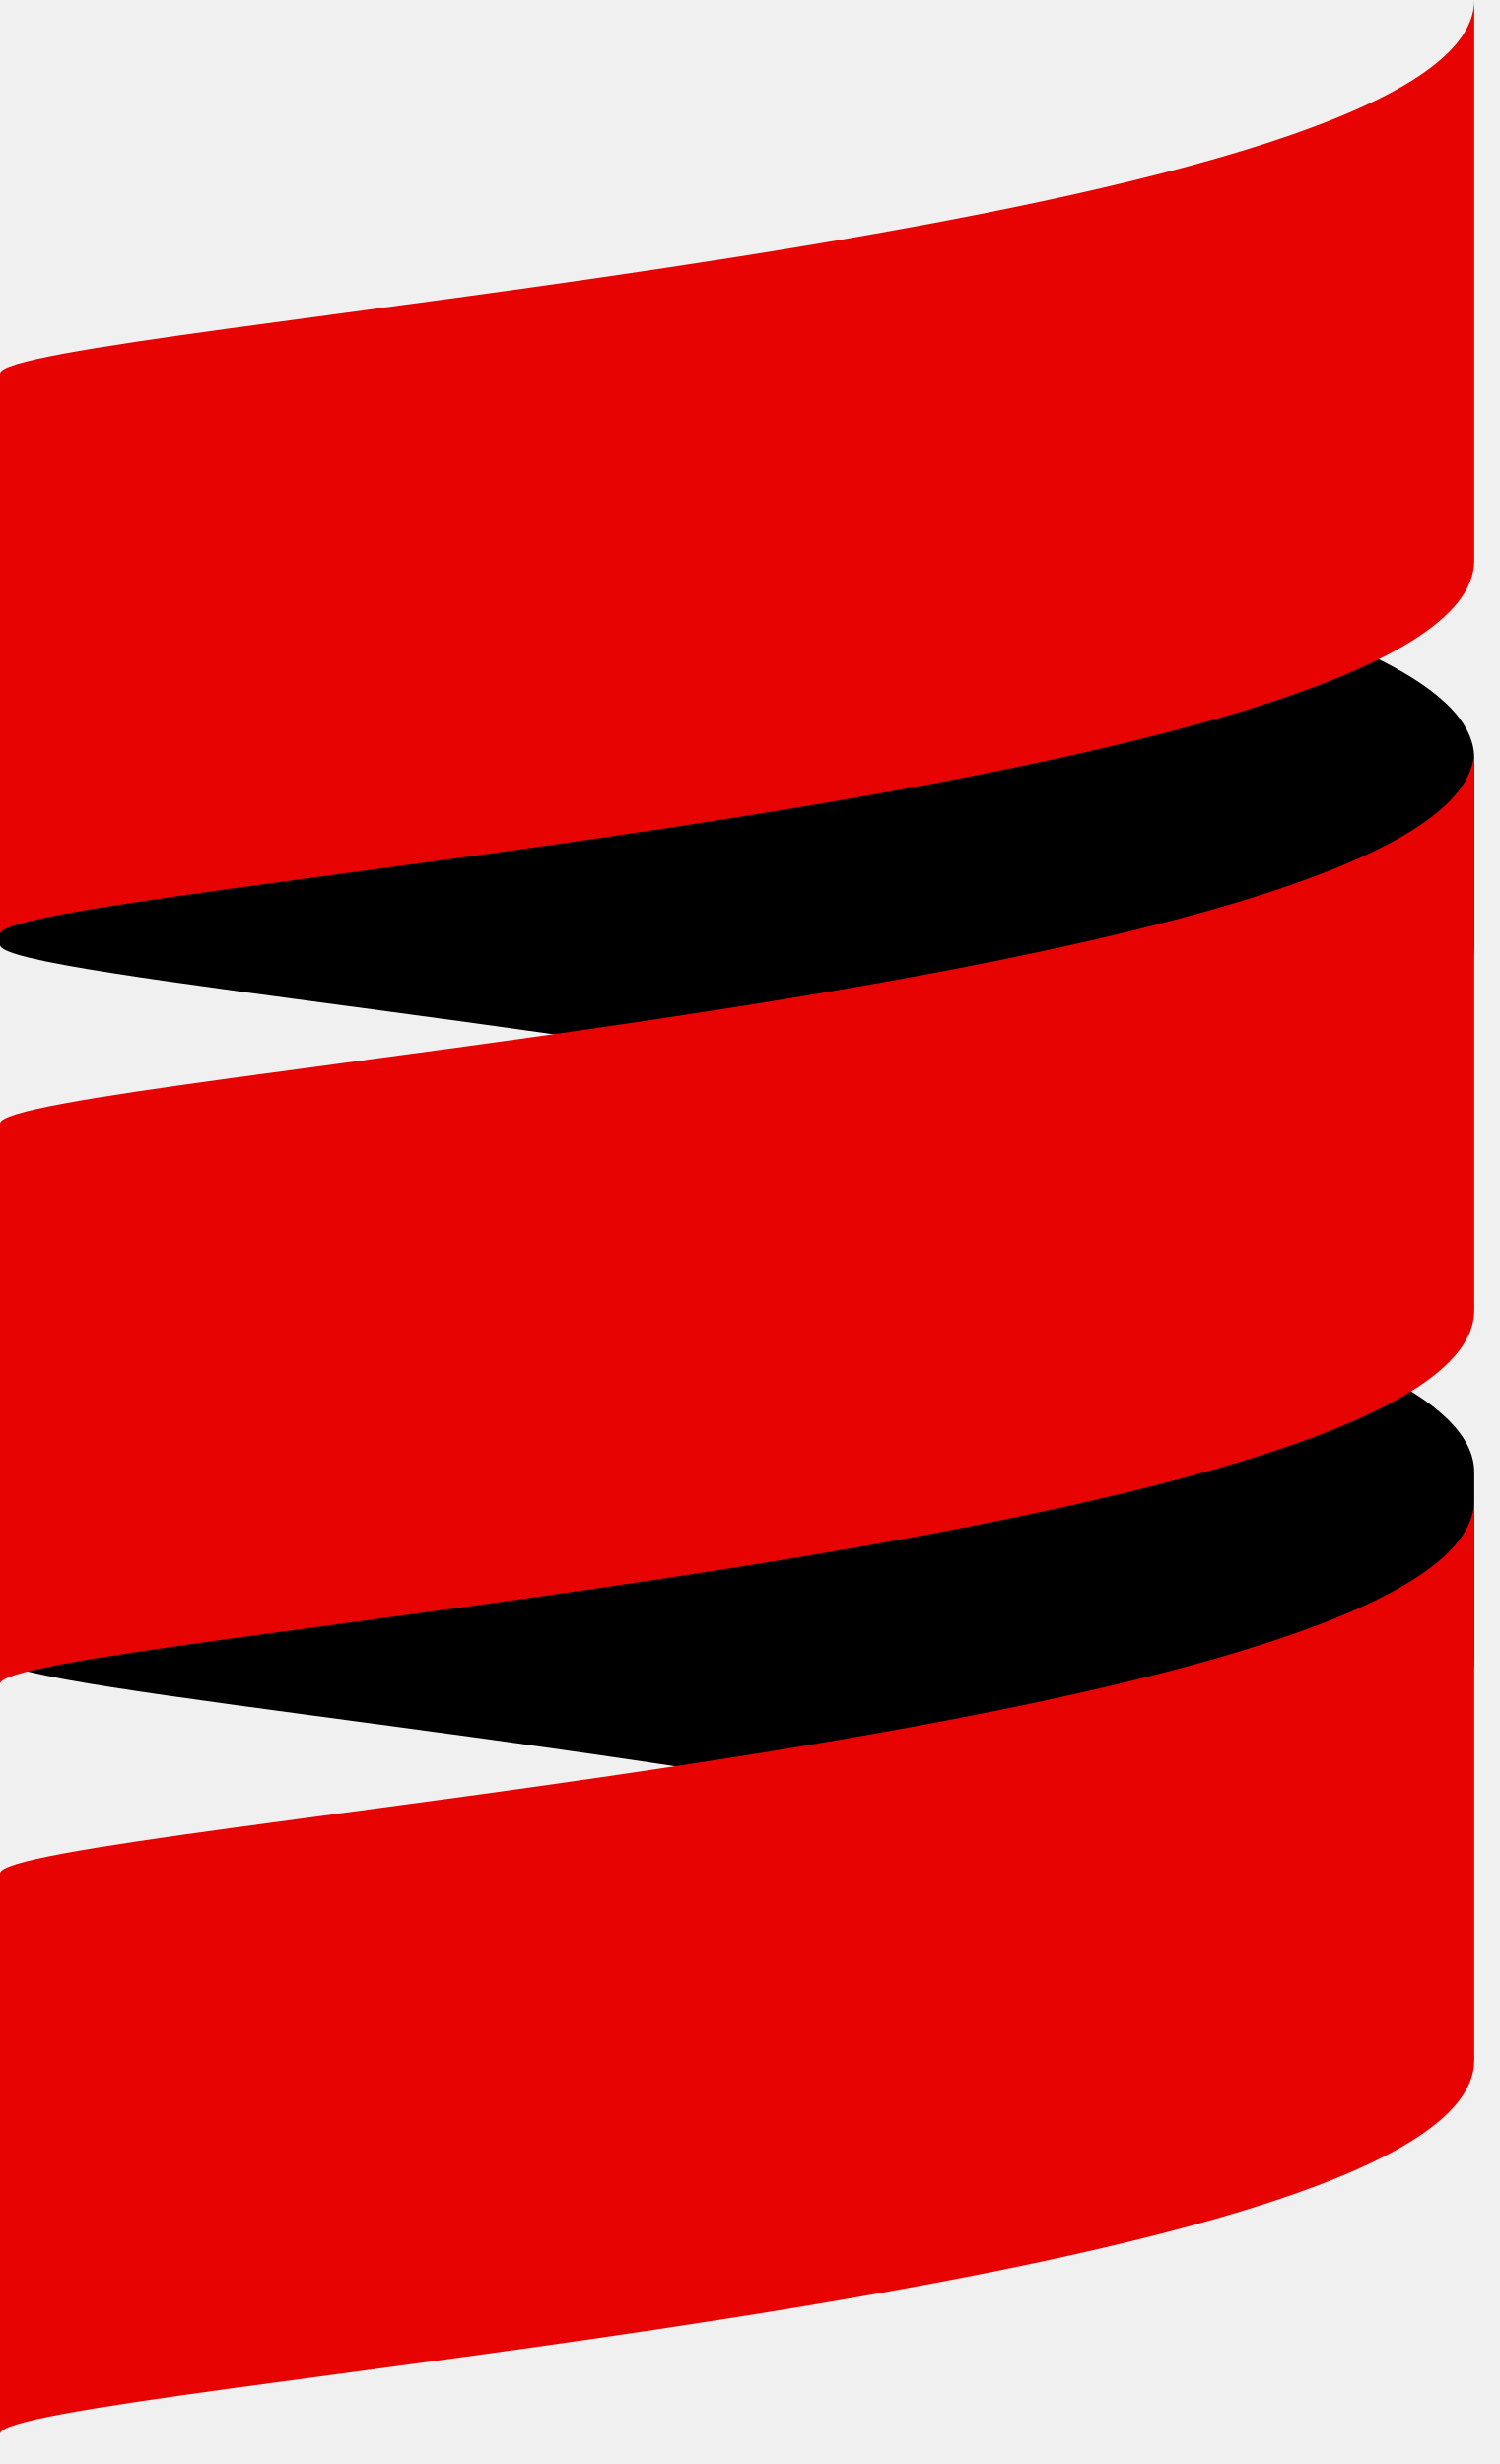
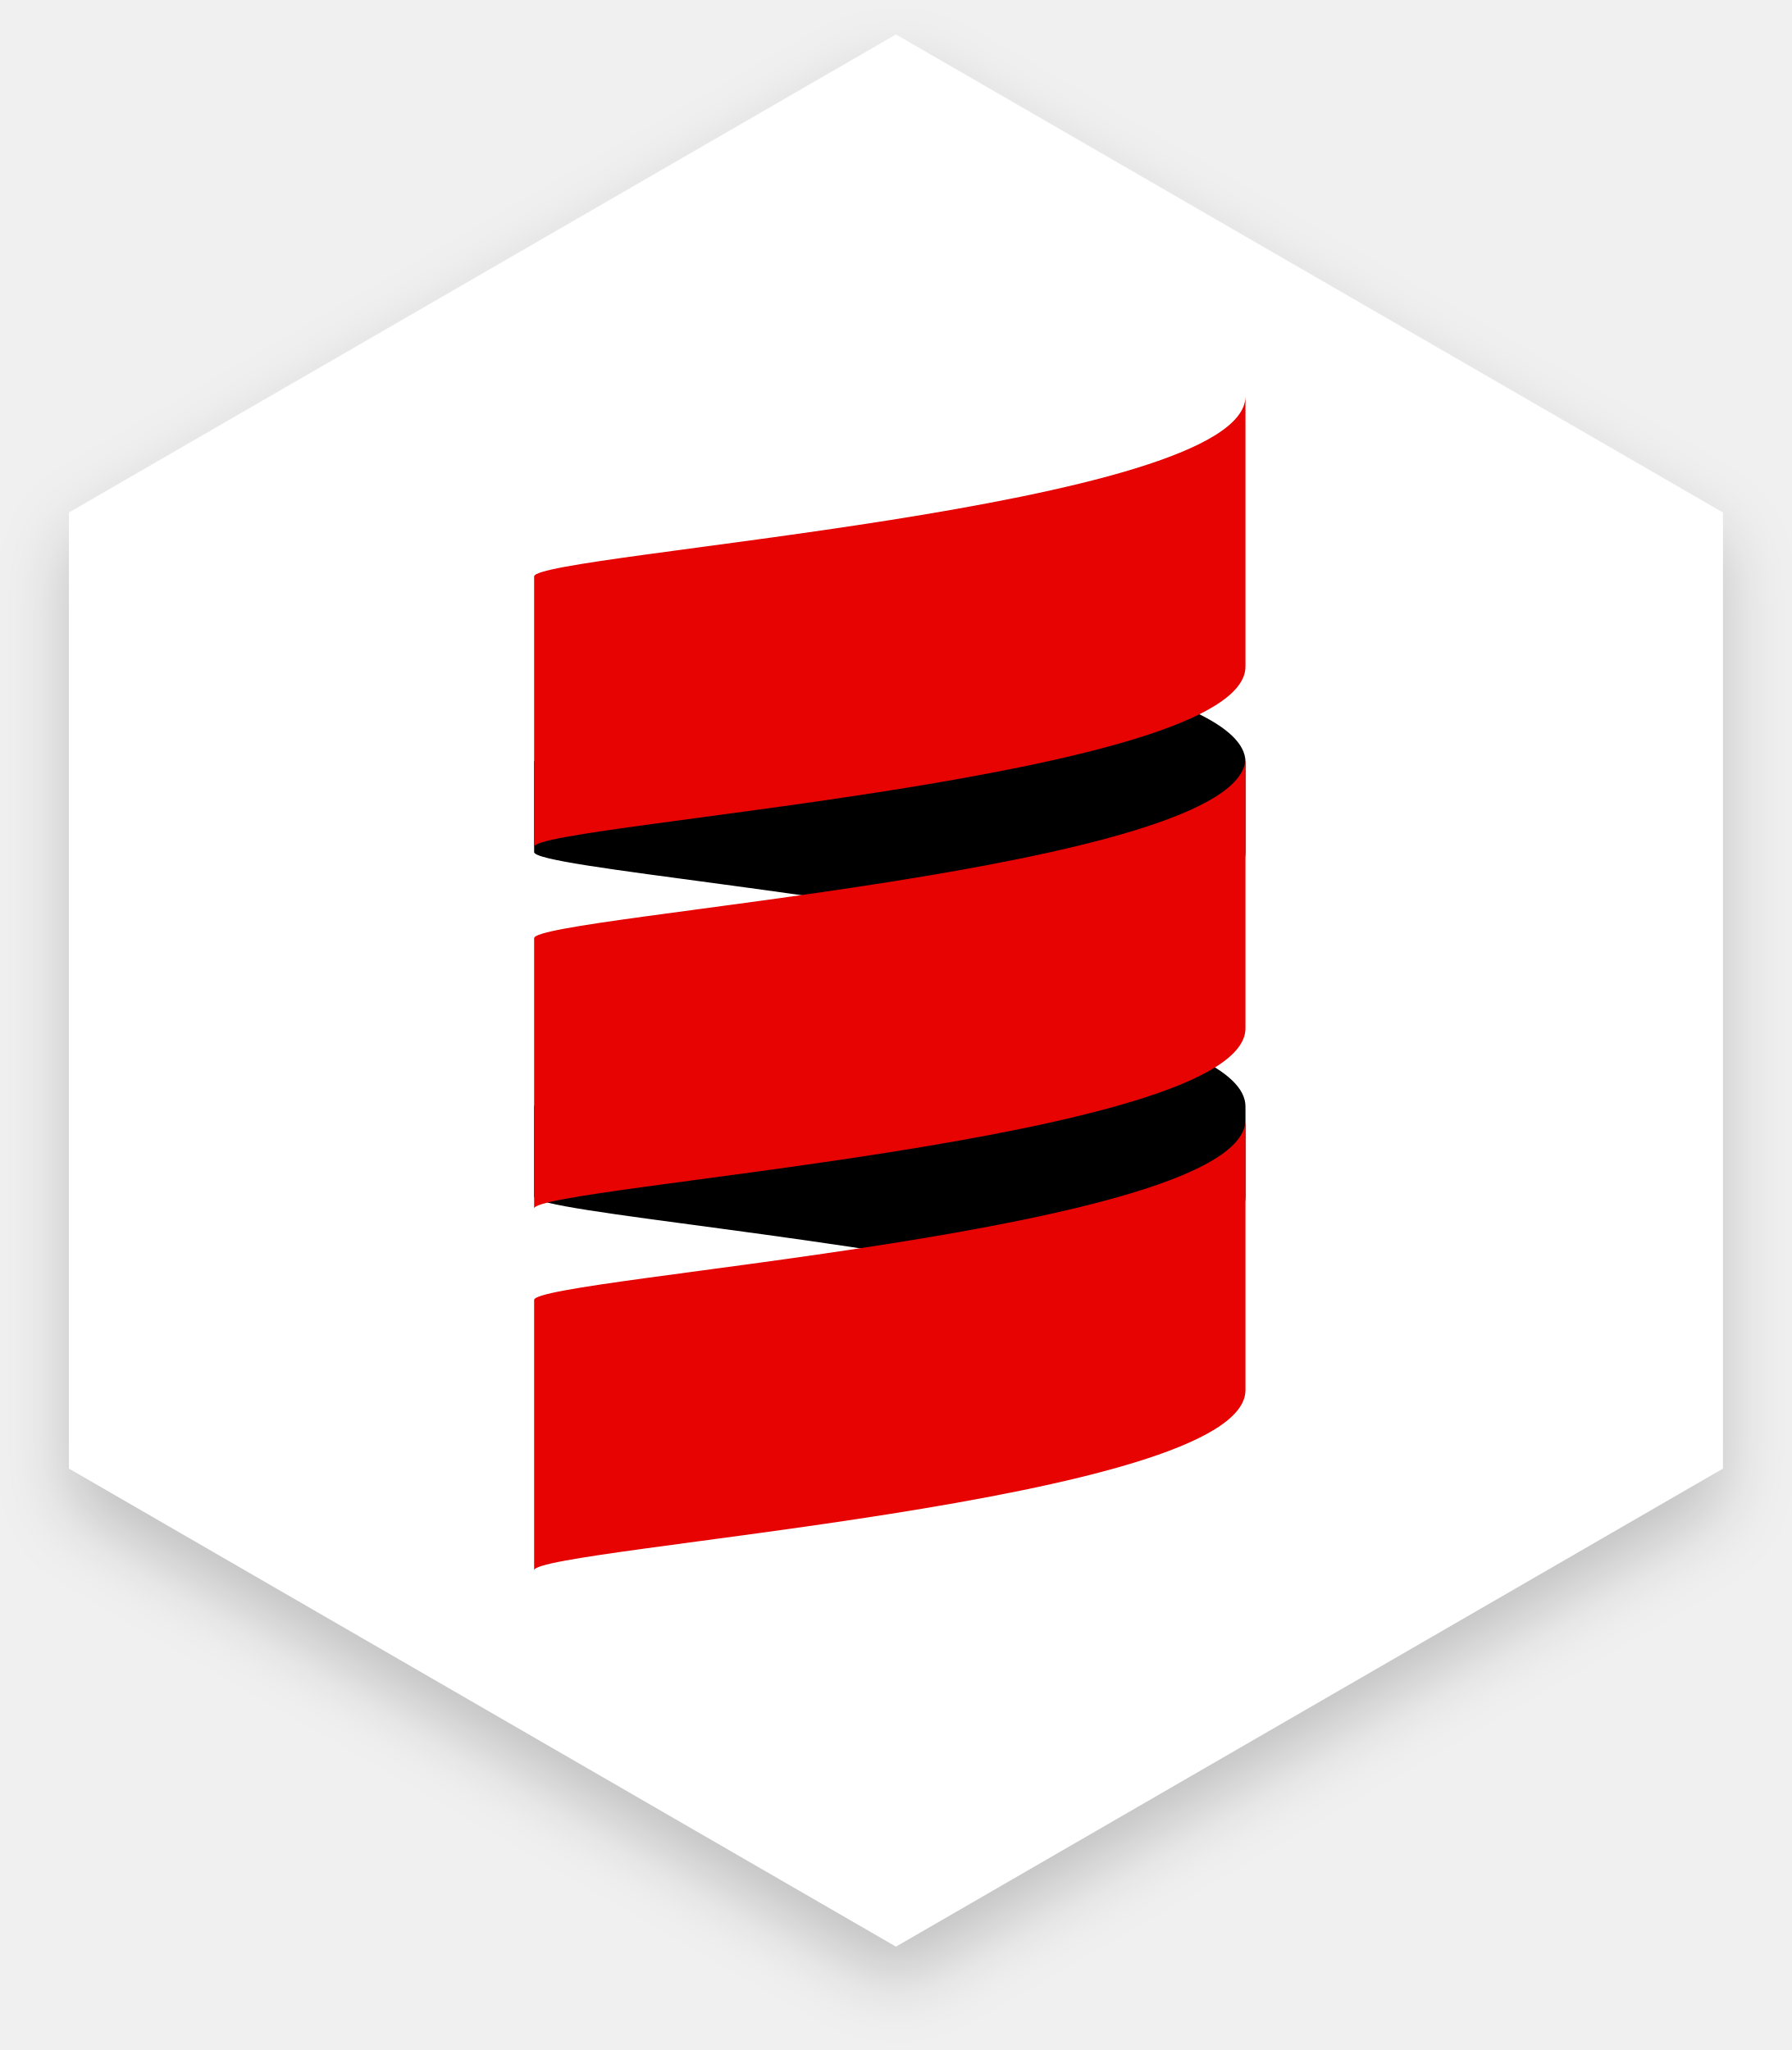
- <svg xmlns="http://www.w3.org/2000/svg" width="42px" height="69px" viewBox="0 0 42 69" version="1.1">
-   <defs />
+ <svg xmlns="http://www.w3.org/2000/svg" xmlns:xlink="http://www.w3.org/1999/xlink" width="104px" height="119px" viewBox="0 0 104 119" version="1.1">
+   <defs>
+     <polygon id="path-1" points="48 0 96 27.75 96 83.25 48 111 -2.3581137e-12 83.25 -2.38919995e-12 27.75" />
+     <filter x="-50%" y="-50%" width="200%" height="200%" filterUnits="objectBoundingBox" id="filter-2">
+       <feOffset dx="0" dy="2" in="SourceAlpha" result="shadowOffsetOuter1" />
+       <feGaussianBlur stdDeviation="2" in="shadowOffsetOuter1" result="shadowBlurOuter1" />
+       <feColorMatrix values="0 0 0 0 0   0 0 0 0 0   0 0 0 0 0  0 0 0 0.2 0" type="matrix" in="shadowBlurOuter1" />
+     </filter>
+   </defs>
  <g id="Page-1" stroke="none" stroke-width="1" fill="none" fill-rule="evenodd">
-     <g id="scala" fill-rule="nonzero">
-       <g id="Shape">
-         <path d="M0,46.462 L0,41.231 C0,40.349 18.769,38.872 30.997,36 C36.904,37.388 41.286,39.101 41.286,41.231 L41.286,46.462 C41.286,48.59 36.904,50.304 30.997,51.692 C18.769,48.819 0,47.343 0,46.462" fill="#000000" transform="translate(20.64314, 43.84615) scale(-1, 1) rotate(-180) translate(-20.64314, -43.84615) " />
-         <path d="M0,26.462 L0,21.231 C0,20.349 18.769,18.872 30.997,16 C36.904,17.388 41.286,19.101 41.286,21.231 L41.286,26.462 C41.286,28.59 36.904,30.304 30.997,31.692 C18.769,28.819 0,27.343 0,26.462" fill="#000000" transform="translate(20.64314, 23.84615) scale(-1, 1) rotate(-180) translate(-20.64314, -23.84615) " />
-         <path d="M0,36.692 L0,21 C0,22.308 41.286,24.923 41.286,31.462 L41.286,47.154 C41.286,40.615 0,38 0,36.692" fill="#E60301" transform="translate(20.64314, 34.07692) scale(-1, 1) rotate(-180) translate(-20.64314, -34.07692) " />
-         <path d="M0,15.692 L0,-1.99999999e-07 C0,1.308 41.286,3.923 41.286,10.462 L41.286,26.154 C41.286,19.615 0,17 0,15.692" fill="#E60301" transform="translate(20.64314, 13.07692) scale(-1, 1) rotate(-180) translate(-20.64314, -13.07692) " />
-         <path d="M0,57.692 L0,42 C0,43.308 41.286,45.923 41.286,52.462 L41.286,68.154 C41.286,61.615 0,59 0,57.692" fill="#E60301" transform="translate(20.64314, 55.07692) scale(-1, 1) rotate(-180) translate(-20.64314, -55.07692) " />
+     <g id="DesktopHD_Round7_ClientGuides-Copy" transform="translate(-1189, -1264)">
+       <g id="clients-copy" transform="translate(389, 1067)">
+         <g id="row1">
+           <g id="scala" transform="translate(804, 199)">
+             <g id="Polygon">
+               <use fill="black" fill-opacity="1" filter="url(#filter-2)" xlink:href="#path-1" />
+               <use fill="#FFFFFF" fill-rule="evenodd" xlink:href="#path-1" />
+             </g>
+             <g transform="translate(27, 21)" id="Shape">
+               <path d="M0,46.462 L0,41.231 C0,40.349 18.769,38.872 30.997,36 L30.997,36 C36.904,37.388 41.286,39.101 41.286,41.231 L41.286,41.231 L41.286,46.462 C41.286,48.59 36.904,50.304 30.997,51.692 L30.997,51.692 C18.769,48.819 0,47.343 0,46.462" fill="#000000" transform="translate(20.64314, 43.84615) scale(1, -1) translate(-20.64314, -43.84615) " />
+               <path d="M0,26.462 L0,21.231 C0,20.349 18.769,18.872 30.997,16 L30.997,16 C36.904,17.388 41.286,19.101 41.286,21.231 L41.286,21.231 L41.286,26.462 C41.286,28.59 36.904,30.304 30.997,31.692 L30.997,31.692 C18.769,28.819 0,27.343 0,26.462" fill="#000000" transform="translate(20.64314, 23.84615) scale(1, -1) translate(-20.64314, -23.84615) " />
+               <path d="M0,36.692 L0,21 C0,22.308 41.286,24.923 41.286,31.462 L41.286,31.462 L41.286,47.154 C41.286,40.615 0,38 0,36.692" fill="#E60301" transform="translate(20.64314, 34.07692) scale(1, -1) translate(-20.64314, -34.07692) " />
+               <path d="M0,15.692 L0,-2.13162821e-14 C0,1.308 41.286,3.923 41.286,10.462 L41.286,10.462 L41.286,26.154 C41.286,19.615 0,17 0,15.692" fill="#E60301" transform="translate(20.64314, 13.07692) scale(1, -1) translate(-20.64314, -13.07692) " />
+               <path d="M0,57.692 L0,42 C0,43.308 41.286,45.923 41.286,52.462 L41.286,52.462 L41.286,68.154 C41.286,61.615 0,59 0,57.692" fill="#E60301" transform="translate(20.64314, 55.07692) scale(1, -1) translate(-20.64314, -55.07692) " />
+             </g>
+           </g>
+         </g>
      </g>
    </g>
  </g>
</svg>
